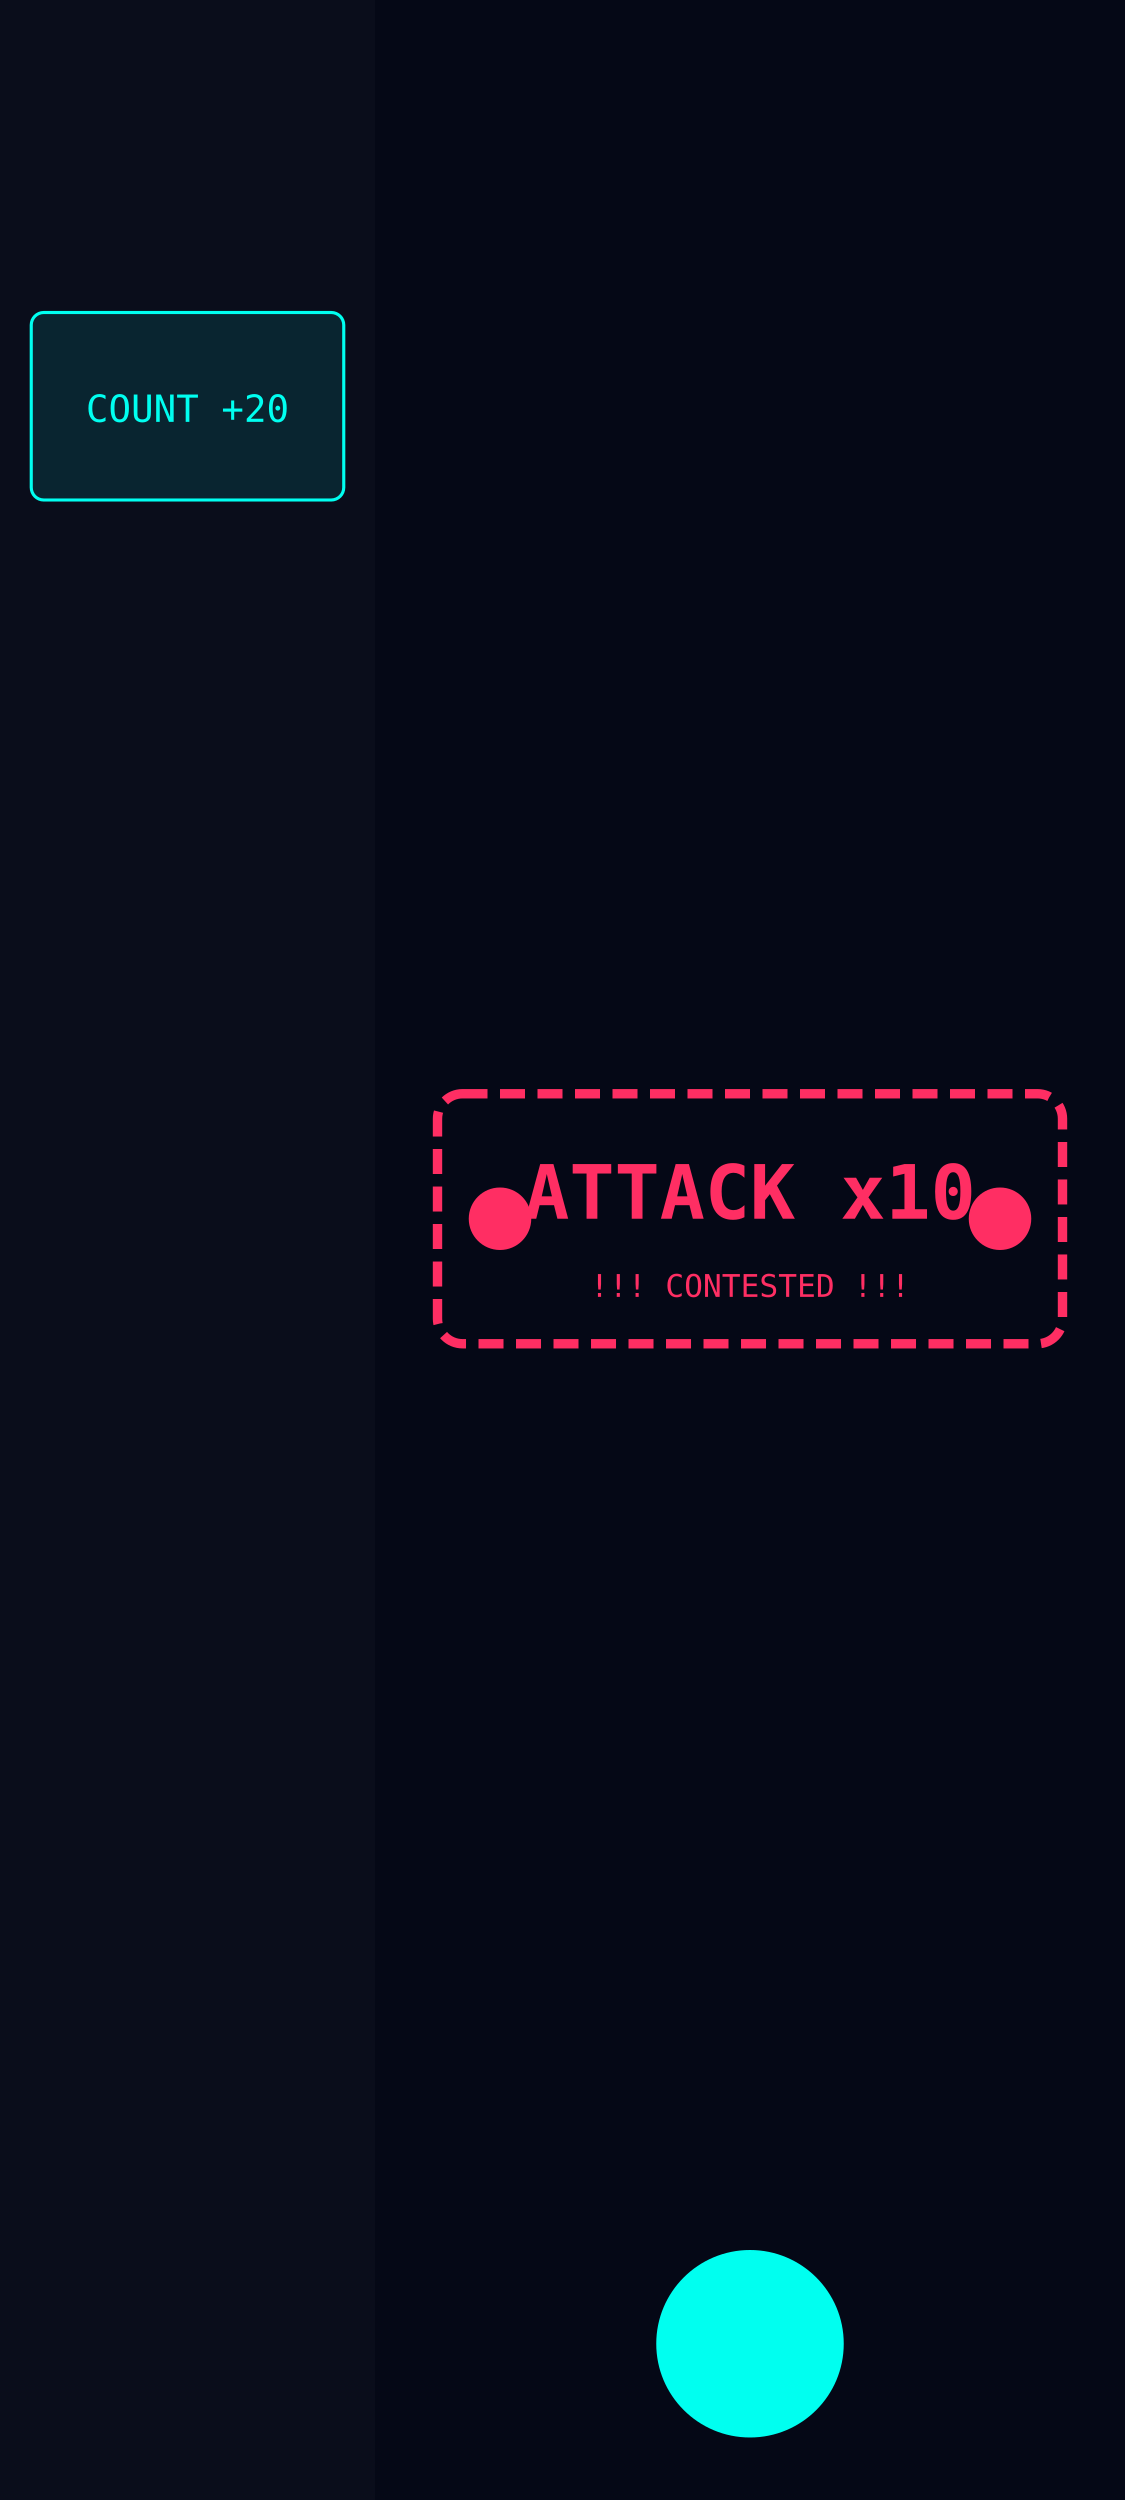
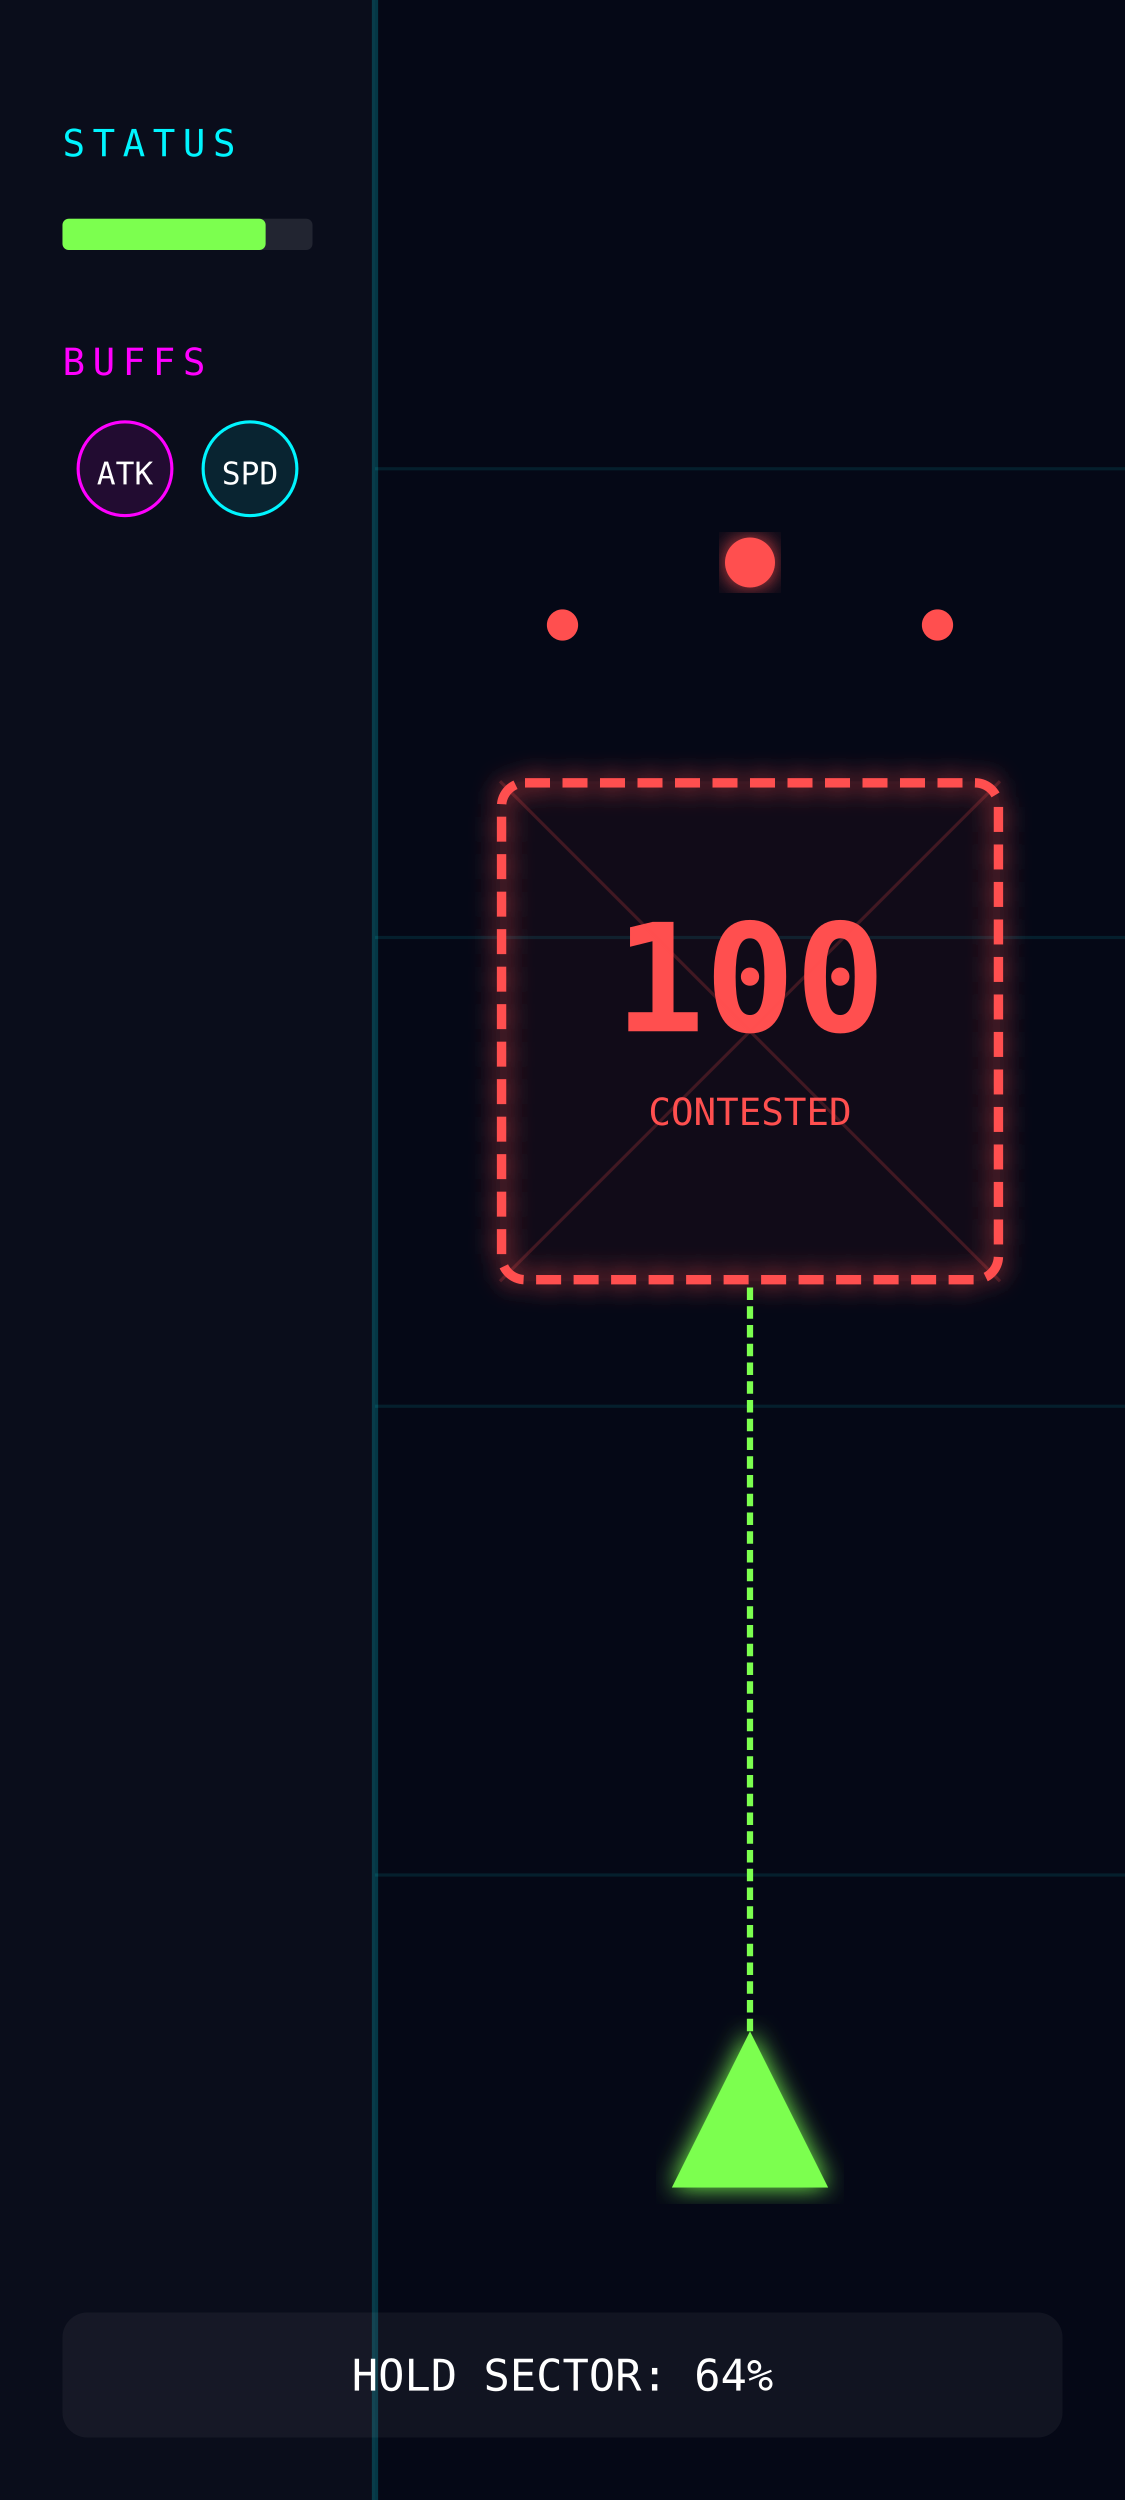
<svg xmlns="http://www.w3.org/2000/svg" width="360" height="800" viewBox="0 0 360 800" fill="none">
+   <defs>
+     <filter id="neon_glow">
+       <feGaussianBlur stdDeviation="4" result="blur" />
+       <feMerge>
+         <feMergeNode in="blur" />
+         <feMergeNode in="SourceGraphic" />
+       </feMerge>
+     </filter>
+   </defs>
  <rect width="360" height="800" fill="#050816" />
  <rect x="0" y="0" width="120" height="800" fill="white" fill-opacity="0.02" />
-   <g id="Contested_Gate">
-     <rect x="140" y="350" width="200" height="80" rx="8" stroke="#FF2E63" stroke-width="3" stroke-dasharray="8 4" />
-     <text x="240" y="390" text-anchor="middle" fill="#FF2E63" font-family="monospace" font-size="24" font-weight="bold">ATTACK x10</text>
-     <text x="240" y="415" text-anchor="middle" fill="#FF2E63" font-family="monospace" font-size="10">!!! CONTESTED !!!</text>
-     <circle cx="160" cy="390" r="10" fill="#FF2E63" />
-     <circle cx="320" cy="390" r="10" fill="#FF2E63" />
+   <path d="M120 0V800" stroke="#00F5FF" stroke-opacity="0.2" stroke-width="2" />
+   <g id="Status_Panel">
+     <text x="20" y="50" fill="#00F5FF" font-family="monospace" font-size="12" letter-spacing="0.2em">STATUS</text>
+     <rect x="20" y="70" width="80" height="10" rx="2" fill="white" fill-opacity="0.1" />
+     <rect x="20" y="70" width="65" height="10" rx="2" fill="#7CFF4F" />
+     <text x="20" y="120" fill="#FF00FF" font-family="monospace" font-size="12" letter-spacing="0.2em">BUFFS</text>
+     <circle cx="40" cy="150" r="15" fill="#FF00FF" fill-opacity="0.1" stroke="#FF00FF" />
+     <text x="40" y="155" text-anchor="middle" fill="white" font-family="monospace" font-size="10">ATK</text>
+     <circle cx="80" cy="150" r="15" fill="#00F5FF" fill-opacity="0.1" stroke="#00F5FF" />
+     <text x="80" y="155" text-anchor="middle" fill="white" font-family="monospace" font-size="10">SPD</text>
  </g>
-   <g id="Left_Buff_Stack">
-     <rect x="10" y="100" width="100" height="60" rx="4" stroke="#00FFF0" fill="#00FFF0" fill-opacity="0.1" />
-     <text x="60" y="135" text-anchor="middle" fill="#00FFF0" font-family="monospace" font-size="12">COUNT +20</text>
+   <g id="Combat_Arena">
+     <path d="M120 150H360M120 300H360M120 450H360M120 600H360" stroke="#00F5FF" stroke-opacity="0.1" />
+     <g id="Contested_Gate">
+       <rect x="160" y="250" width="160" height="160" rx="8" fill="#FF4F4F" fill-opacity="0.05" />
+       <rect x="160.5" y="250.5" width="159" height="159" rx="7.5" stroke="#FF4F4F" stroke-width="3" stroke-dasharray="8 4" filter="url(#neon_glow)" />
+       <text x="240" y="330" text-anchor="middle" fill="#FF4F4F" font-family="monospace" font-size="48" font-weight="bold">100</text>
+       <text x="240" y="360" text-anchor="middle" fill="#FF4F4F" font-family="monospace" font-size="12">CONTESTED</text>
+       <path d="M160 250L320 410M320 250L160 410" stroke="#FF4F4F" stroke-opacity="0.2" stroke-width="1" />
+     </g>
+     <circle cx="180" cy="200" r="5" fill="#FF4F4F" />
+     <circle cx="300" cy="200" r="5" fill="#FF4F4F" />
+     <circle cx="240" cy="180" r="8" fill="#FF4F4F" filter="url(#neon_glow)" />
  </g>
-   <circle cx="240" cy="750" r="30" fill="#00FFF0" />
+   <g id="Player_Hero">
+     <path d="M240 650L265 700H215L240 650Z" fill="#7CFF4F" filter="url(#neon_glow)" />
+     <path d="M240 650V410" stroke="#7CFF4F" stroke-width="2" stroke-dasharray="4 2">
+       <animate attributeName="stroke-dashoffset" from="0" to="20" dur="0.5s" repeatCount="indefinite" />
+     </path>
+   </g>
+   <rect x="20" y="740" width="320" height="40" rx="8" fill="white" fill-opacity="0.05" />
+   <text x="180" y="765" text-anchor="middle" fill="white" font-family="monospace" font-size="14">HOLD SECTOR: 64%</text>
</svg>
